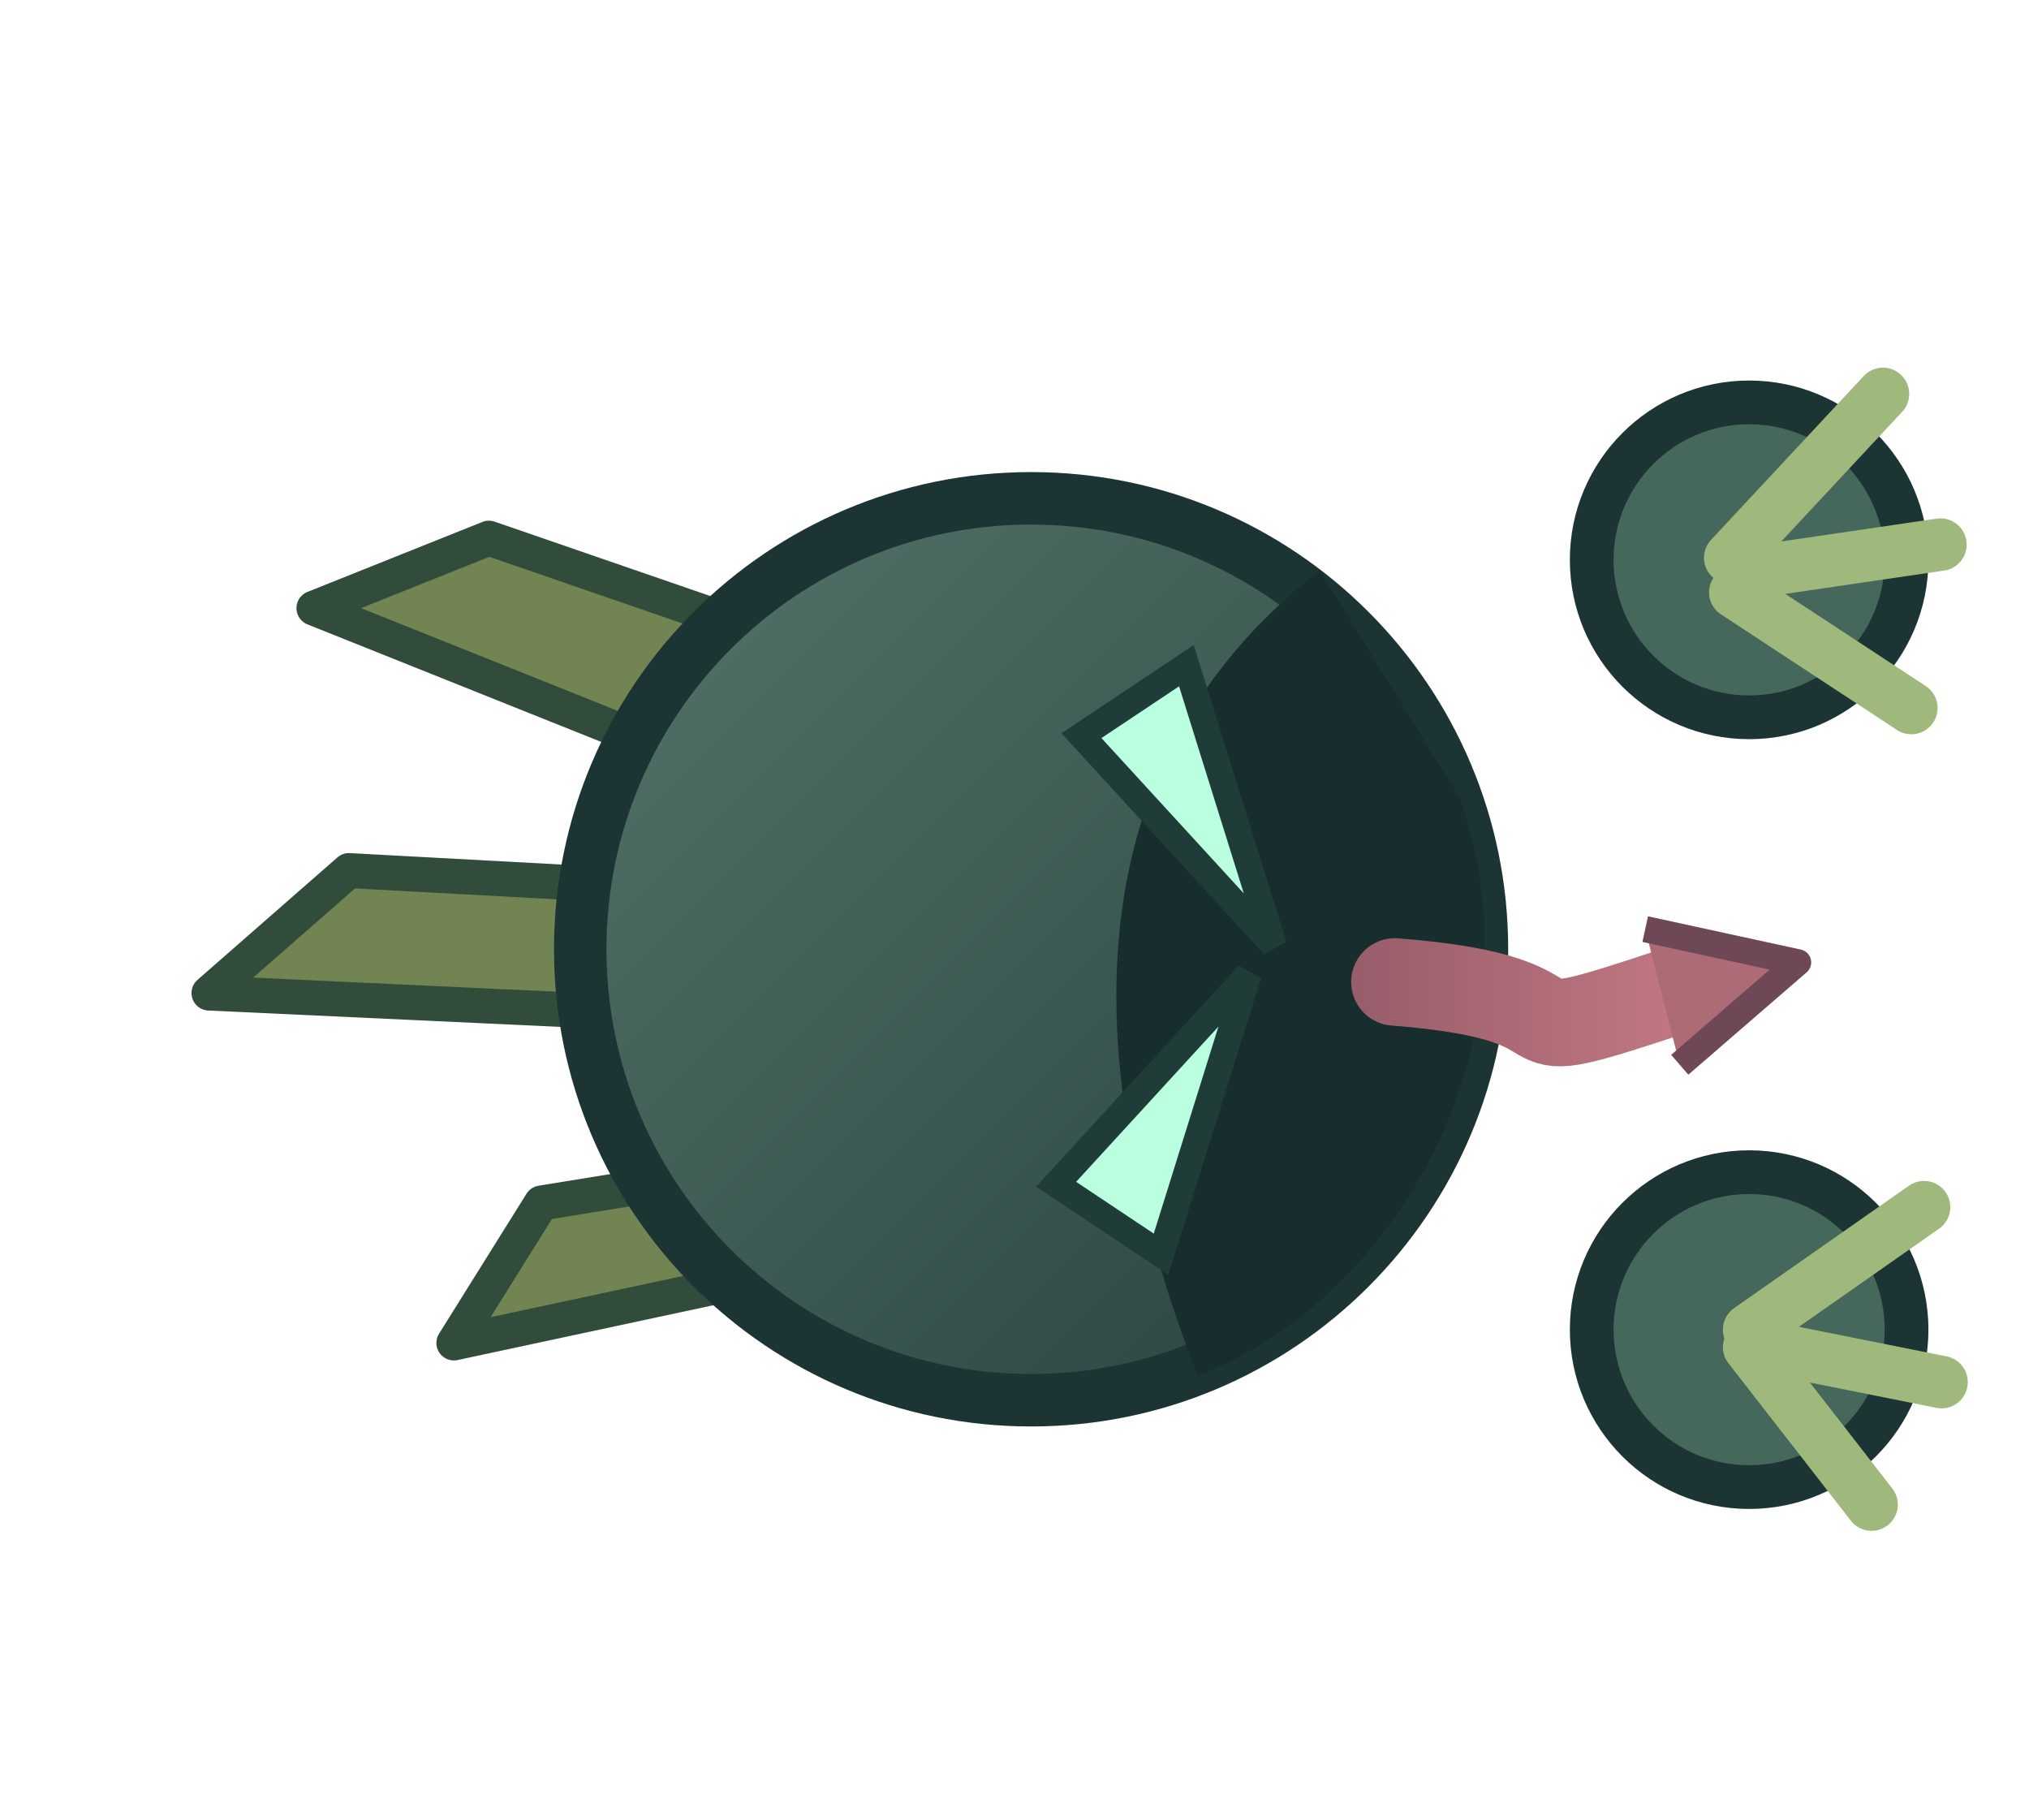
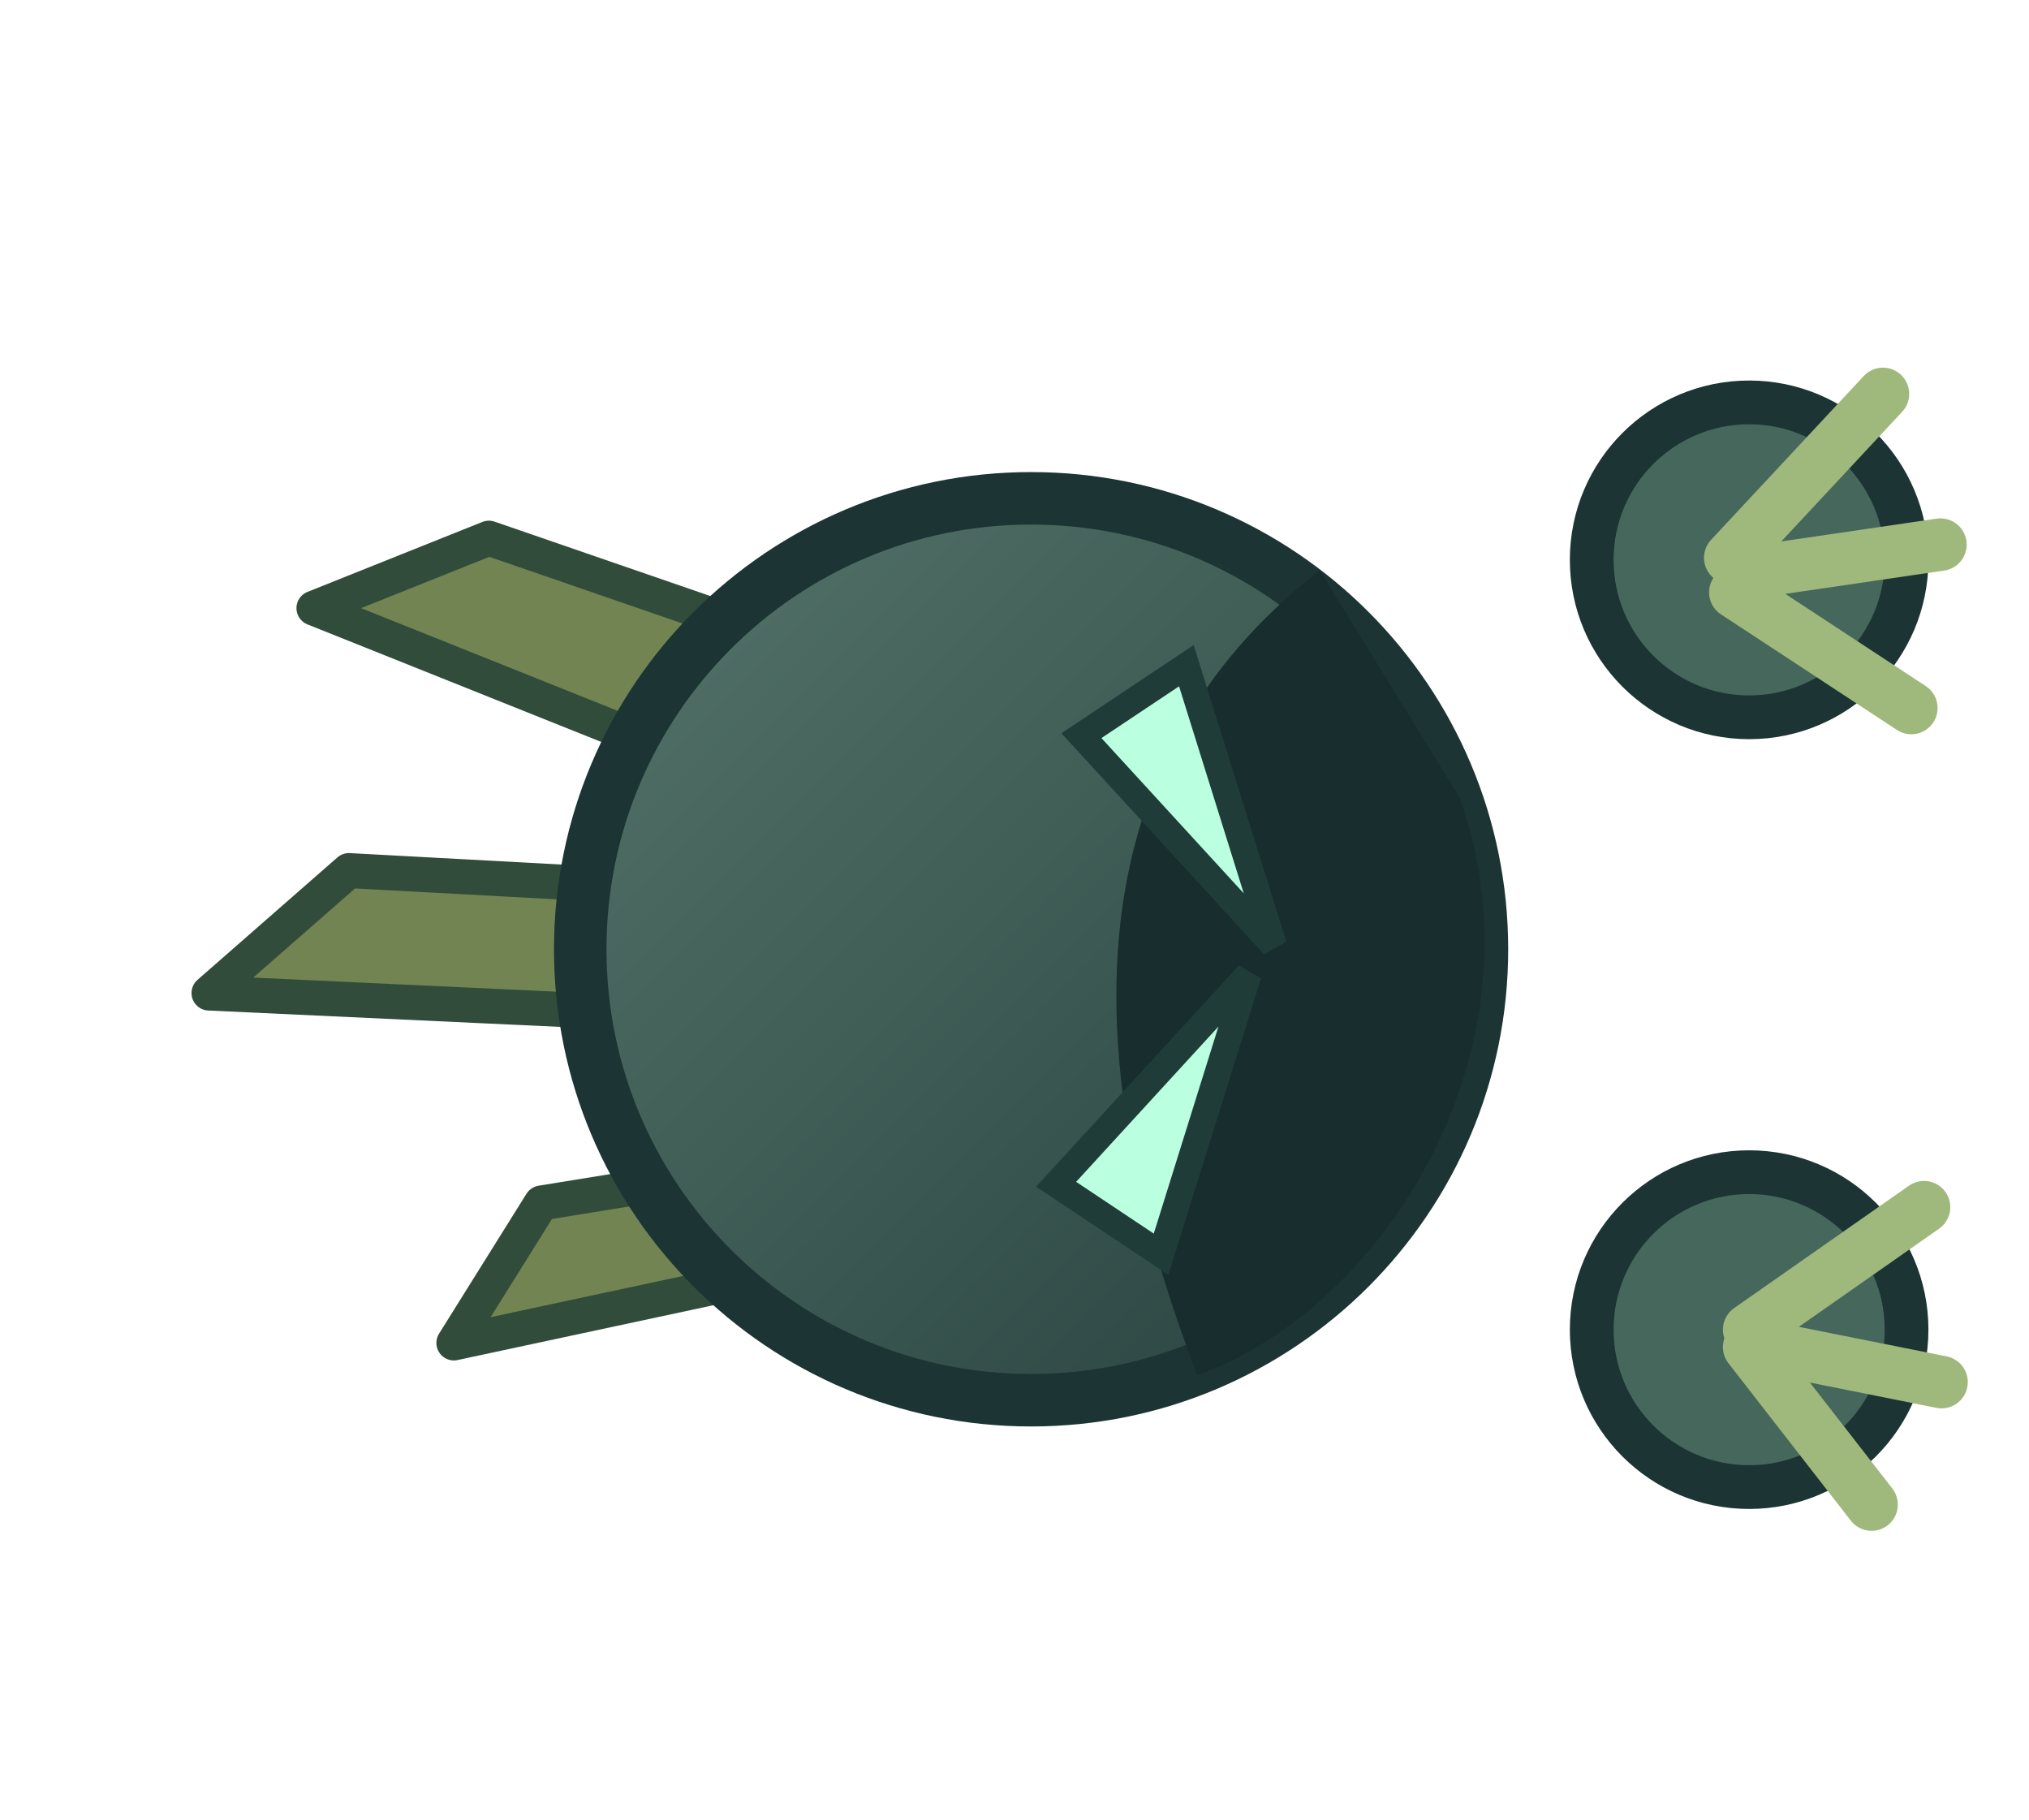
<svg xmlns="http://www.w3.org/2000/svg" viewBox="-58 -52 116 104" role="img" aria-labelledby="title description" version="1.1" id="svg4">
  <defs id="mire-lurker-definitions">
    <linearGradient id="mire-lurker-body-gradient" x1="-32.276" y1="-25.276" x2="22.276" y2="29.276" gradientUnits="userSpaceOnUse" gradientTransform="translate(5.948865,0.2586463)">
      <stop offset="0" stop-color="#56766b" id="stop1" />
      <stop offset="1" stop-color="#263f3d" id="stop2" />
    </linearGradient>
    <linearGradient id="mire-lurker-tongue-gradient" x1="8.818" y1="8.931" x2="23.29" y2="8.931" gradientTransform="matrix(1.984676,0,0,0.5038605,0,-2)" gradientUnits="userSpaceOnUse">
      <stop offset="0" stop-color="#935b69" id="stop3" />
      <stop offset="1" stop-color="#d4828a" id="stop4" />
    </linearGradient>
  </defs>
  <g id="mire-lurker-zombie">
    <g id="trailing-reeds" fill="#718452" stroke="#314c3b" stroke-width="2" stroke-linejoin="round" transform="rotate(-90,-9.645109,-12.59392)">
      <path id="reed-one" d="m -38,7 -9,-42 8,5 6,37 z" />
      <path id="reed-two" d="m -29,-6 2,-43 7,8 -2,37 z" />
      <path id="reed-three" d="m -19,-8 14,-35 4,10 -10,29 z" />
    </g>
    <g id="floating-hands" fill="#45675c" stroke="#1c3433" stroke-width="2.5" transform="translate(-4)">
      <circle id="upper-hand" cx="46" cy="-20" r="9" />
      <circle id="lower-hand" cx="46" cy="24" r="9" />
    </g>
    <circle id="body" cx="0.949" cy="2.259" fill="url(#mire-lurker-body-gradient)" stroke="#1c3433" stroke-width="3" r="25.776" style="fill:url(#mire-lurker-body-gradient)" />
    <path id="face-shadow" d="m 25.453,-6.393 c 5,14 -4,29 -15,33 -10,-26 -2,-39 7,-46 z" fill="#172d2e" />
    <g id="eyes" fill="#b9ffe0" stroke="#203c39" stroke-width="1.5">
      <path id="lower-eye" d="m 9.826,-13.951 5,16 -11,-12 z" />
      <path id="lower-eye-4" d="m 8.379,19.691 5,-16 -11,12 z" />
    </g>
    <g id="grasping-claws" fill="none" stroke="#9fb87c" stroke-width="3" stroke-linecap="round" transform="translate(-4)">
      <path id="upper-claws" d="m 44.918,-20.118 8.733,-9.367 m -7.598,10.211 10.883,-1.597 m -11.728,2.731 10.066,6.609" />
      <path id="lower-claws" d="m 46,24 10,-7 m -9,8 10,2 m -11,-2 7,9" />
    </g>
-     <path id="leech-tongue" d="m 21.746,4.127 c 13,1 4.214,4.432 16.214,0.432" fill="none" stroke="url(#mire-lurker-tongue-gradient)" stroke-width="5" stroke-linecap="round" style="stroke:url(#mire-lurker-tongue-gradient)" />
-     <path id="tongue-tip" d="M 36.058,1.108 44.798,3.009 38.033,8.861" fill="#d4828a" stroke="#6f4858" stroke-width="1.5" stroke-linejoin="round" style="fill:#ad6b76;fill-opacity:1" />
  </g>
</svg>
